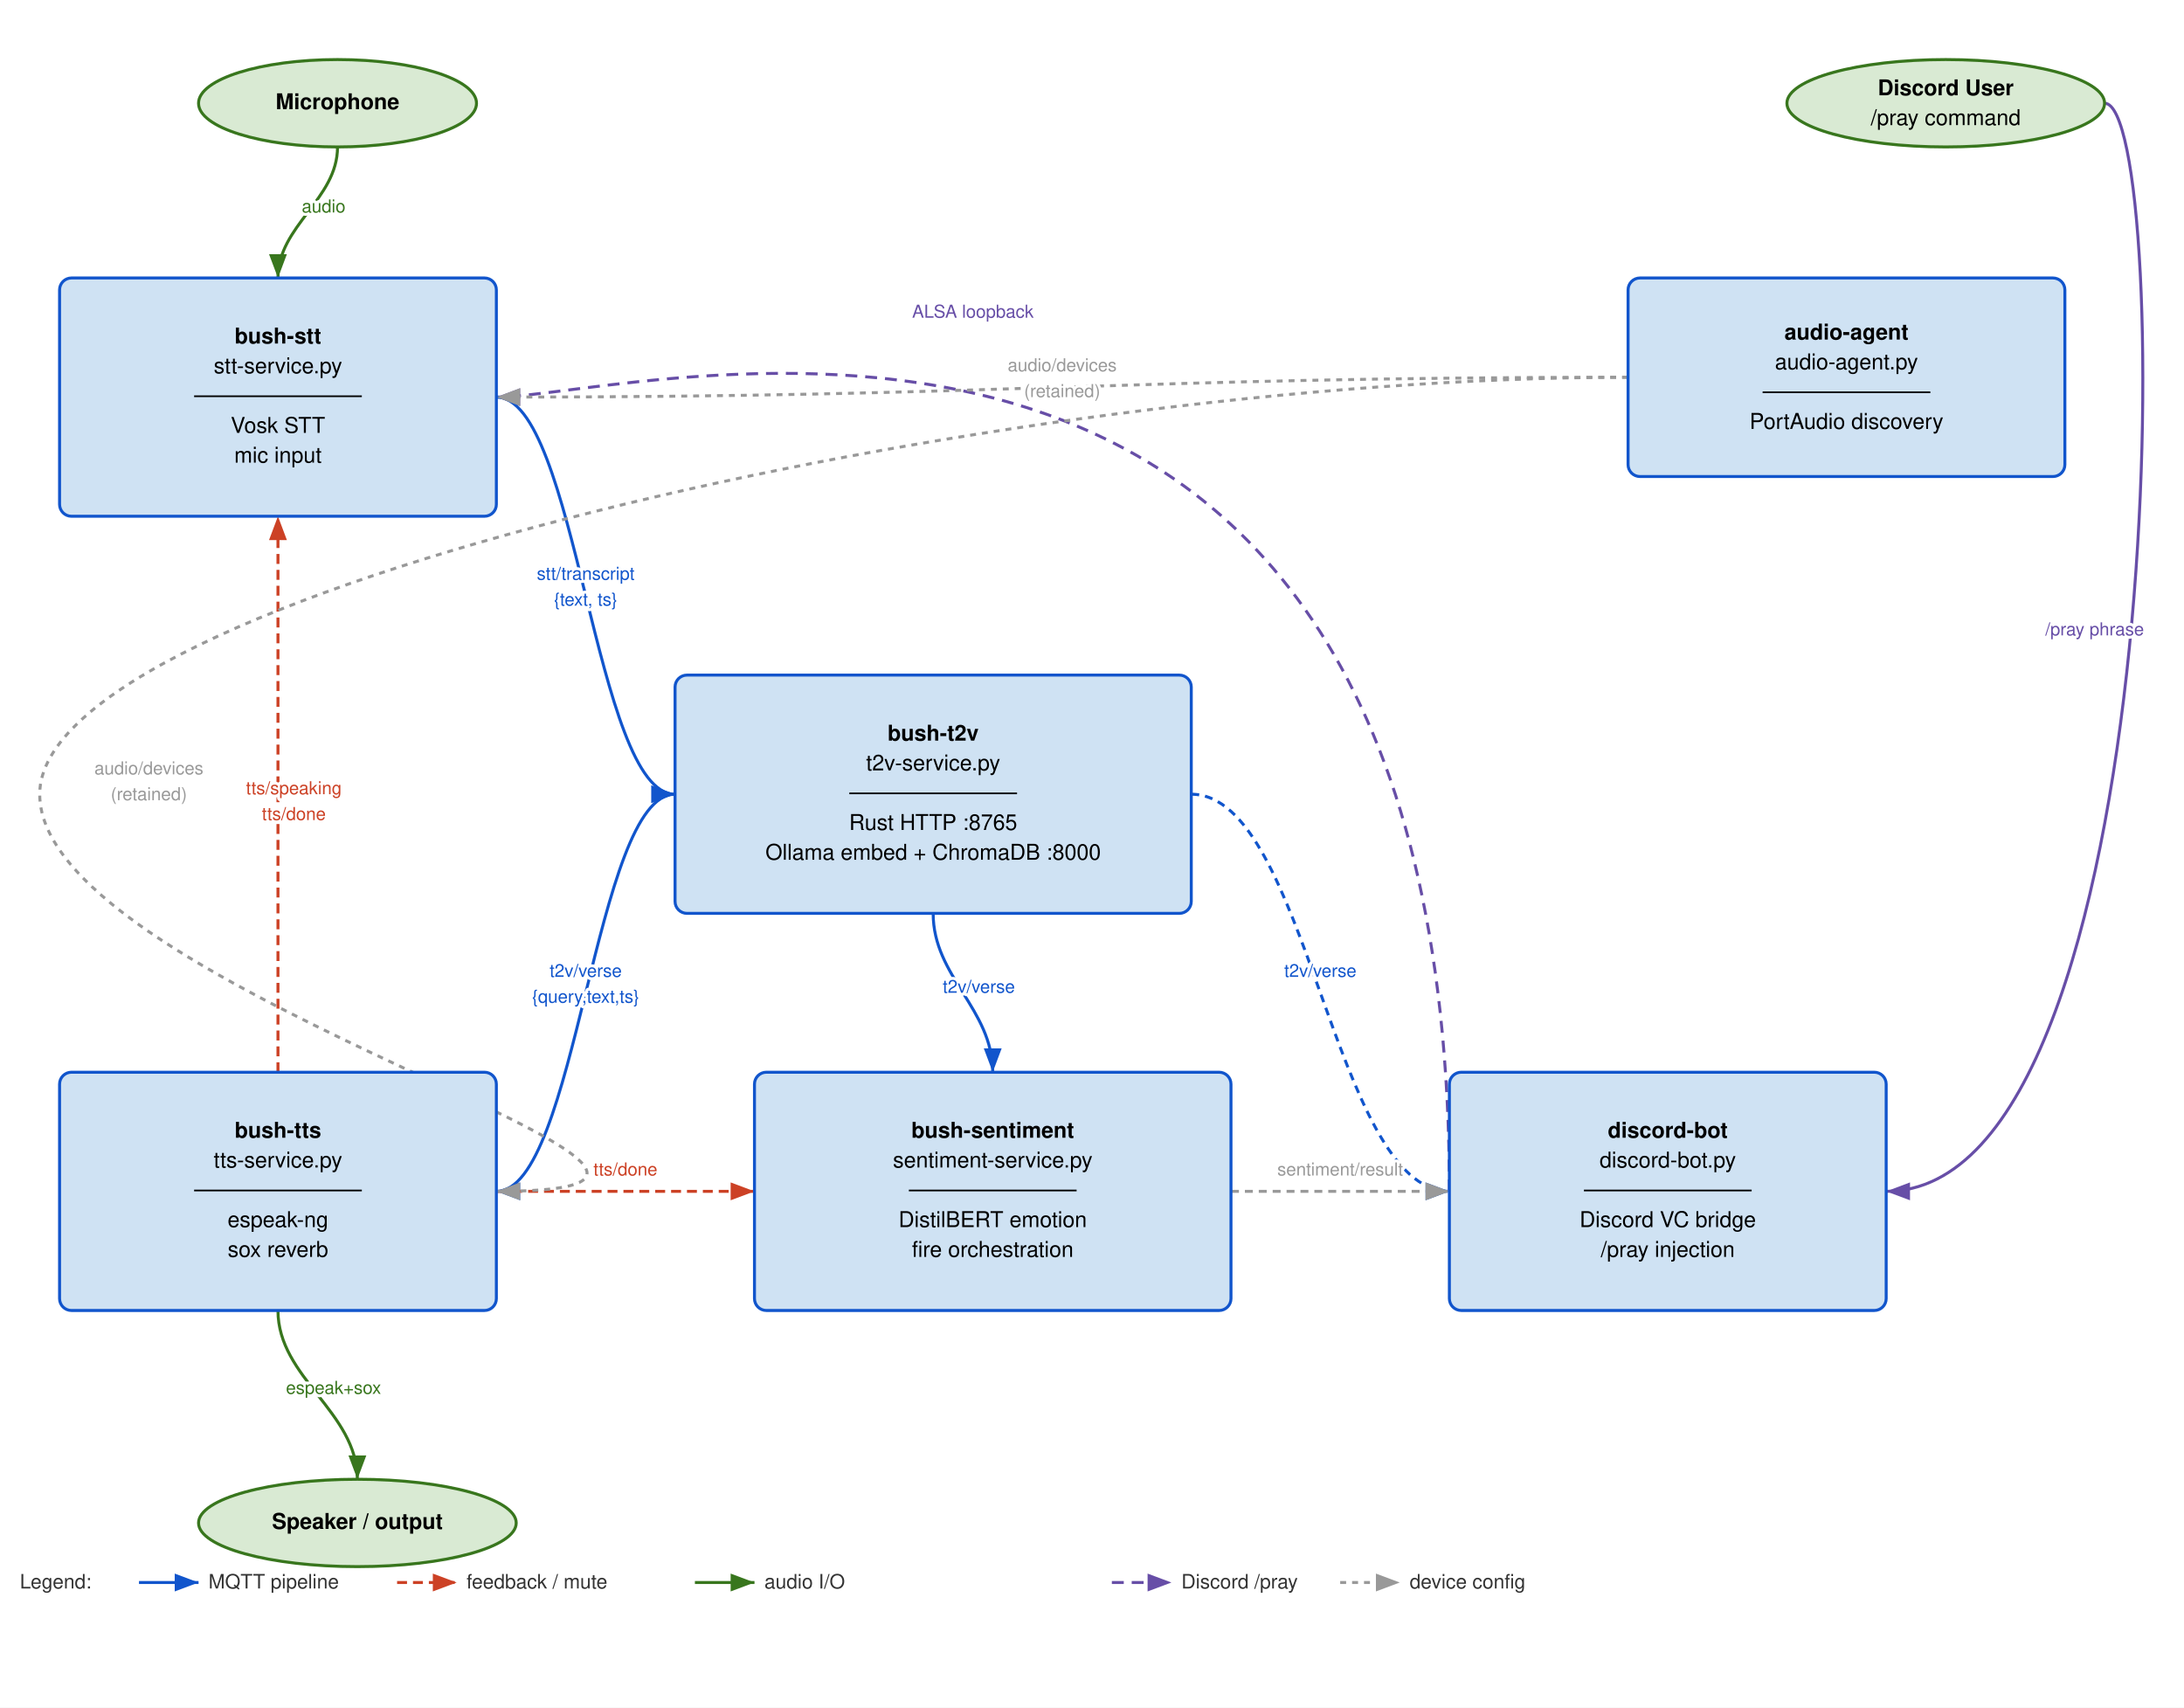
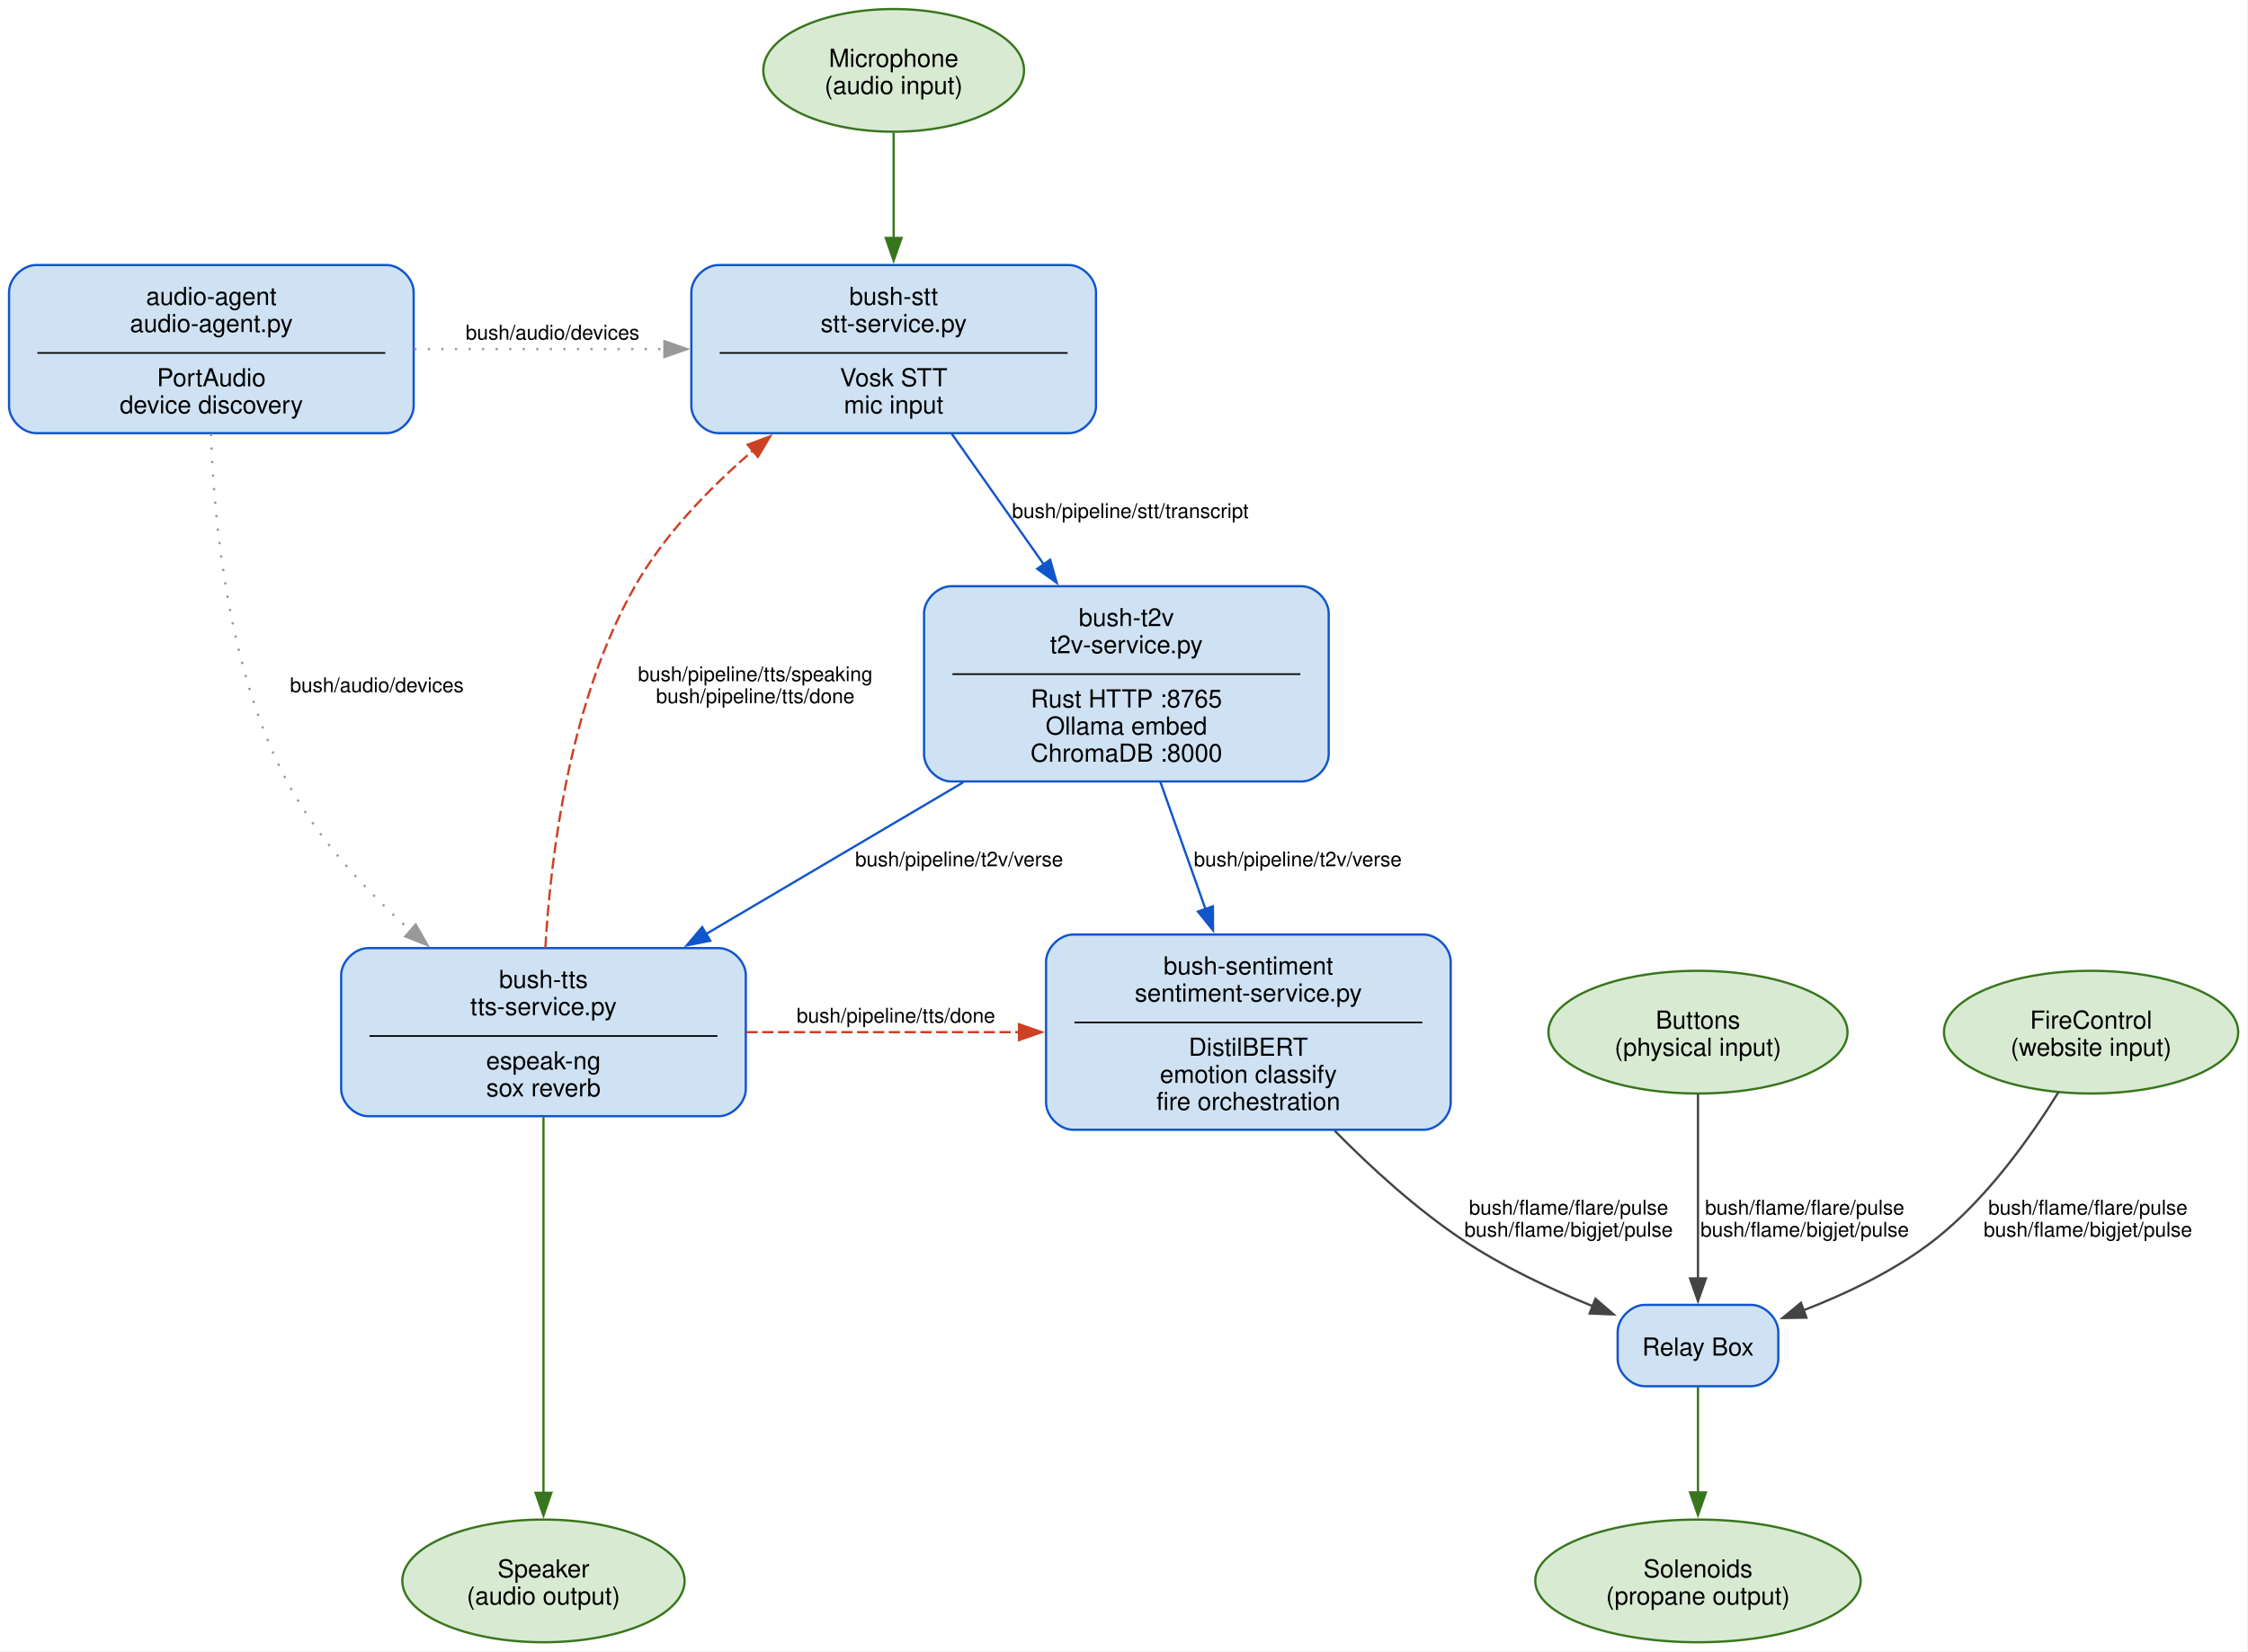
- <svg xmlns="http://www.w3.org/2000/svg" width="1100" height="860" viewBox="0 0 1100 860">
-   <defs>
-     <marker id="arrow-999999" markerWidth="8" markerHeight="6" refX="8" refY="3" orient="auto">
-       <polygon points="0 0, 8 3, 0 6" fill="#999999" />
-     </marker>
-     <marker id="arrow-1155cc" markerWidth="8" markerHeight="6" refX="8" refY="3" orient="auto">
-       <polygon points="0 0, 8 3, 0 6" fill="#1155cc" />
-     </marker>
-     <marker id="arrow-674ea7" markerWidth="8" markerHeight="6" refX="8" refY="3" orient="auto">
-       <polygon points="0 0, 8 3, 0 6" fill="#674ea7" />
-     </marker>
-     <marker id="arrow-38761d" markerWidth="8" markerHeight="6" refX="8" refY="3" orient="auto">
-       <polygon points="0 0, 8 3, 0 6" fill="#38761d" />
-     </marker>
-     <marker id="arrow-cc4125" markerWidth="8" markerHeight="6" refX="8" refY="3" orient="auto">
-       <polygon points="0 0, 8 3, 0 6" fill="#cc4125" />
-     </marker>
-   </defs>
-   <rect width="1100" height="860" fill="white" />
-   <text x="10" y="800" font-family="Helvetica,Arial,sans-serif" font-size="10" fill="#333">Legend:</text>
-   <line x1="70" y1="797" x2="100" y2="797" stroke="#1155cc" stroke-width="1.5" marker-end="url(#arrow-1155cc)" />
-   <text x="105" y="800" font-family="Helvetica,Arial,sans-serif" font-size="10" fill="#333">MQTT pipeline</text>
-   <line x1="200" y1="797" x2="230" y2="797" stroke="#cc4125" stroke-width="1.5" stroke-dasharray="5,3" marker-end="url(#arrow-cc4125)" />
-   <text x="235" y="800" font-family="Helvetica,Arial,sans-serif" font-size="10" fill="#333">feedback / mute</text>
-   <line x1="350" y1="797" x2="380" y2="797" stroke="#38761d" stroke-width="1.5" marker-end="url(#arrow-38761d)" />
-   <text x="385" y="800" font-family="Helvetica,Arial,sans-serif" font-size="10" fill="#333">audio I/O</text>
-   <line x1="560" y1="797" x2="590" y2="797" stroke="#674ea7" stroke-width="1.5" stroke-dasharray="6,4" marker-end="url(#arrow-674ea7)" />
-   <text x="595" y="800" font-family="Helvetica,Arial,sans-serif" font-size="10" fill="#333">Discord /pray</text>
-   <line x1="675" y1="797" x2="705" y2="797" stroke="#999999" stroke-width="1.5" stroke-dasharray="3,3" marker-end="url(#arrow-999999)" />
-   <text x="710" y="800" font-family="Helvetica,Arial,sans-serif" font-size="10" fill="#333">device config</text>
-   <path d="M 170 74 C 170 100.4 140 113.6 140 140" fill="none" stroke="#38761d" stroke-width="1.5" marker-end="url(#arrow-38761d)" />
-   <text x="163" y="107" text-anchor="middle" font-family="Helvetica,Arial,sans-serif" font-size="9" fill="#38761d" paint-order="stroke" stroke="white" stroke-width="3" stroke-linejoin="round">audio</text>
-   <path d="M 140 660 C 140 694.0 180 711.0 180 745" fill="none" stroke="#38761d" stroke-width="1.5" marker-end="url(#arrow-38761d)" />
-   <text x="168" y="702" text-anchor="middle" font-family="Helvetica,Arial,sans-serif" font-size="9" fill="#38761d" paint-order="stroke" stroke="white" stroke-width="3" stroke-linejoin="round">espeak+sox</text>
-   <path d="M 1060 52 C 1095 52 1095 600 950 600" fill="none" stroke="#674ea7" stroke-width="1.5" marker-end="url(#arrow-674ea7)" />
-   <text x="1055" y="320" text-anchor="middle" font-family="Helvetica,Arial,sans-serif" font-size="9" fill="#674ea7" paint-order="stroke" stroke="white" stroke-width="3" stroke-linejoin="round">/pray phrase</text>
-   <path d="M 730 600 C 730 80 320 200 250 200" fill="none" stroke="#674ea7" stroke-width="1.5" stroke-dasharray="6,4" marker-end="url(#arrow-674ea7)" />
-   <text x="490" y="160" text-anchor="middle" font-family="Helvetica,Arial,sans-serif" font-size="9" fill="#674ea7" paint-order="stroke" stroke="white" stroke-width="3" stroke-linejoin="round">ALSA loopback</text>
-   <path d="M 250 200 C 290.5 200 299.5 400 340 400" fill="none" stroke="#1155cc" stroke-width="1.5" marker-end="url(#arrow-1155cc)" />
-   <text x="295" y="292" text-anchor="middle" font-family="Helvetica,Arial,sans-serif" font-size="9" fill="#1155cc" paint-order="stroke" stroke="white" stroke-width="3" stroke-linejoin="round">stt/transcript</text>
-   <text x="295" y="305" text-anchor="middle" font-family="Helvetica,Arial,sans-serif" font-size="9" fill="#1155cc" paint-order="stroke" stroke="white" stroke-width="3" stroke-linejoin="round">{text, ts}</text>
-   <path d="M 340 400 C 299.5 400 290.5 600 250 600" fill="none" stroke="#1155cc" stroke-width="1.5" marker-end="url(#arrow-1155cc)" />
-   <text x="295" y="492" text-anchor="middle" font-family="Helvetica,Arial,sans-serif" font-size="9" fill="#1155cc" paint-order="stroke" stroke="white" stroke-width="3" stroke-linejoin="round">t2v/verse</text>
-   <text x="295" y="505" text-anchor="middle" font-family="Helvetica,Arial,sans-serif" font-size="9" fill="#1155cc" paint-order="stroke" stroke="white" stroke-width="3" stroke-linejoin="round">{query,text,ts}</text>
-   <path d="M 470 460 C 470 492.0 500 508.0 500 540" fill="none" stroke="#1155cc" stroke-width="1.5" marker-end="url(#arrow-1155cc)" />
-   <text x="493" y="500" text-anchor="middle" font-family="Helvetica,Arial,sans-serif" font-size="9" fill="#1155cc" paint-order="stroke" stroke="white" stroke-width="3" stroke-linejoin="round">t2v/verse</text>
-   <path d="M 600 400 C 658.5 400 671.5 600 730 600" fill="none" stroke="#1155cc" stroke-width="1.5" stroke-dasharray="4,3" marker-end="url(#arrow-1155cc)" />
-   <text x="665" y="492" text-anchor="middle" font-family="Helvetica,Arial,sans-serif" font-size="9" fill="#1155cc" paint-order="stroke" stroke="white" stroke-width="3" stroke-linejoin="round">t2v/verse</text>
-   <path d="M 140 540 C 140 428.0 140 372.0 140 260" fill="none" stroke="#cc4125" stroke-width="1.5" stroke-dasharray="5,3" marker-end="url(#arrow-cc4125)" />
-   <text x="148" y="400" text-anchor="middle" font-family="Helvetica,Arial,sans-serif" font-size="9" fill="#cc4125" paint-order="stroke" stroke="white" stroke-width="3" stroke-linejoin="round">tts/speaking</text>
-   <text x="148" y="413" text-anchor="middle" font-family="Helvetica,Arial,sans-serif" font-size="9" fill="#cc4125" paint-order="stroke" stroke="white" stroke-width="3" stroke-linejoin="round">tts/done</text>
-   <path d="M 250 600 C 308.5 600 321.5 600 380 600" fill="none" stroke="#cc4125" stroke-width="1.5" stroke-dasharray="5,3" marker-end="url(#arrow-cc4125)" />
-   <text x="315" y="592" text-anchor="middle" font-family="Helvetica,Arial,sans-serif" font-size="9" fill="#cc4125" paint-order="stroke" stroke="white" stroke-width="3" stroke-linejoin="round">tts/done</text>
-   <path d="M 620 600 C 669.5 600 680.5 600 730 600" fill="none" stroke="#999999" stroke-width="1.5" stroke-dasharray="4,3" marker-end="url(#arrow-999999)" />
-   <text x="675" y="592" text-anchor="middle" font-family="Helvetica,Arial,sans-serif" font-size="9" fill="#999999" paint-order="stroke" stroke="white" stroke-width="3" stroke-linejoin="round">sentiment/result</text>
-   <path d="M 820 190 C 563.5 190 506.5 200 250 200" fill="none" stroke="#999999" stroke-width="1.5" stroke-dasharray="3,3" marker-end="url(#arrow-999999)" />
-   <text x="535" y="187" text-anchor="middle" font-family="Helvetica,Arial,sans-serif" font-size="9" fill="#999999" paint-order="stroke" stroke="white" stroke-width="3" stroke-linejoin="round">audio/devices</text>
-   <text x="535" y="200" text-anchor="middle" font-family="Helvetica,Arial,sans-serif" font-size="9" fill="#999999" paint-order="stroke" stroke="white" stroke-width="3" stroke-linejoin="round">(retained)</text>
-   <path d="M 820 190 C 500 190 20 300 20 400 C 20 500 430 600 250 600" fill="none" stroke="#999999" stroke-width="1.5" stroke-dasharray="3,3" marker-end="url(#arrow-999999)" />
-   <text x="75" y="390" text-anchor="middle" font-family="Helvetica,Arial,sans-serif" font-size="9" fill="#999999" paint-order="stroke" stroke="white" stroke-width="3" stroke-linejoin="round">audio/devices</text>
-   <text x="75" y="403" text-anchor="middle" font-family="Helvetica,Arial,sans-serif" font-size="9" fill="#999999" paint-order="stroke" stroke="white" stroke-width="3" stroke-linejoin="round">(retained)</text>
-   <ellipse cx="170" cy="52" rx="70" ry="22" fill="#d9ead3" stroke="#38761d" stroke-width="1.5" />
-   <text x="170" y="55" text-anchor="middle" font-family="Helvetica,Arial,sans-serif" font-size="11" font-weight="bold">Microphone</text>
-   <ellipse cx="980" cy="52" rx="80" ry="22" fill="#d9ead3" stroke="#38761d" stroke-width="1.5" />
-   <text x="980" y="48" text-anchor="middle" font-family="Helvetica,Arial,sans-serif" font-size="11" font-weight="bold">Discord User</text>
-   <text x="980" y="63" text-anchor="middle" font-family="Helvetica,Arial,sans-serif" font-size="11">/pray command</text>
-   <rect x="30" y="140" width="220" height="120" rx="6" ry="6" fill="#cfe2f3" stroke="#1155cc" stroke-width="1.5" />
-   <text x="140" y="173" text-anchor="middle" font-family="Helvetica,Arial,sans-serif" font-size="11" font-weight="bold">bush-stt</text>
-   <text x="140" y="188" text-anchor="middle" font-family="Helvetica,Arial,sans-serif" font-size="11">stt-service.py</text>
-   <text x="140" y="203" text-anchor="middle" font-family="monospace" font-size="10">──────────────</text>
-   <text x="140" y="218" text-anchor="middle" font-family="Helvetica,Arial,sans-serif" font-size="11">Vosk STT</text>
-   <text x="140" y="233" text-anchor="middle" font-family="Helvetica,Arial,sans-serif" font-size="11">mic input</text>
-   <rect x="820" y="140" width="220" height="100" rx="6" ry="6" fill="#cfe2f3" stroke="#1155cc" stroke-width="1.5" />
-   <text x="930" y="171" text-anchor="middle" font-family="Helvetica,Arial,sans-serif" font-size="11" font-weight="bold">audio-agent</text>
-   <text x="930" y="186" text-anchor="middle" font-family="Helvetica,Arial,sans-serif" font-size="11">audio-agent.py</text>
-   <text x="930" y="201" text-anchor="middle" font-family="monospace" font-size="10">──────────────</text>
-   <text x="930" y="216" text-anchor="middle" font-family="Helvetica,Arial,sans-serif" font-size="11">PortAudio discovery</text>
-   <rect x="340" y="340" width="260" height="120" rx="6" ry="6" fill="#cfe2f3" stroke="#1155cc" stroke-width="1.5" />
-   <text x="470" y="373" text-anchor="middle" font-family="Helvetica,Arial,sans-serif" font-size="11" font-weight="bold">bush-t2v</text>
-   <text x="470" y="388" text-anchor="middle" font-family="Helvetica,Arial,sans-serif" font-size="11">t2v-service.py</text>
-   <text x="470" y="403" text-anchor="middle" font-family="monospace" font-size="10">──────────────</text>
-   <text x="470" y="418" text-anchor="middle" font-family="Helvetica,Arial,sans-serif" font-size="11">Rust HTTP :8765</text>
-   <text x="470" y="433" text-anchor="middle" font-family="Helvetica,Arial,sans-serif" font-size="11">Ollama embed + ChromaDB :8000</text>
-   <rect x="30" y="540" width="220" height="120" rx="6" ry="6" fill="#cfe2f3" stroke="#1155cc" stroke-width="1.5" />
-   <text x="140" y="573" text-anchor="middle" font-family="Helvetica,Arial,sans-serif" font-size="11" font-weight="bold">bush-tts</text>
-   <text x="140" y="588" text-anchor="middle" font-family="Helvetica,Arial,sans-serif" font-size="11">tts-service.py</text>
-   <text x="140" y="603" text-anchor="middle" font-family="monospace" font-size="10">──────────────</text>
-   <text x="140" y="618" text-anchor="middle" font-family="Helvetica,Arial,sans-serif" font-size="11">espeak-ng</text>
-   <text x="140" y="633" text-anchor="middle" font-family="Helvetica,Arial,sans-serif" font-size="11">sox reverb</text>
-   <rect x="380" y="540" width="240" height="120" rx="6" ry="6" fill="#cfe2f3" stroke="#1155cc" stroke-width="1.5" />
-   <text x="500" y="573" text-anchor="middle" font-family="Helvetica,Arial,sans-serif" font-size="11" font-weight="bold">bush-sentiment</text>
-   <text x="500" y="588" text-anchor="middle" font-family="Helvetica,Arial,sans-serif" font-size="11">sentiment-service.py</text>
-   <text x="500" y="603" text-anchor="middle" font-family="monospace" font-size="10">──────────────</text>
-   <text x="500" y="618" text-anchor="middle" font-family="Helvetica,Arial,sans-serif" font-size="11">DistilBERT emotion</text>
-   <text x="500" y="633" text-anchor="middle" font-family="Helvetica,Arial,sans-serif" font-size="11">fire orchestration</text>
-   <rect x="730" y="540" width="220" height="120" rx="6" ry="6" fill="#cfe2f3" stroke="#1155cc" stroke-width="1.5" />
-   <text x="840" y="573" text-anchor="middle" font-family="Helvetica,Arial,sans-serif" font-size="11" font-weight="bold">discord-bot</text>
-   <text x="840" y="588" text-anchor="middle" font-family="Helvetica,Arial,sans-serif" font-size="11">discord-bot.py</text>
-   <text x="840" y="603" text-anchor="middle" font-family="monospace" font-size="10">──────────────</text>
-   <text x="840" y="618" text-anchor="middle" font-family="Helvetica,Arial,sans-serif" font-size="11">Discord VC bridge</text>
-   <text x="840" y="633" text-anchor="middle" font-family="Helvetica,Arial,sans-serif" font-size="11">/pray injection</text>
-   <ellipse cx="180" cy="767" rx="80" ry="22" fill="#d9ead3" stroke="#38761d" stroke-width="1.5" />
-   <text x="180" y="770" text-anchor="middle" font-family="Helvetica,Arial,sans-serif" font-size="11" font-weight="bold">Speaker / output</text>
+ <svg xmlns="http://www.w3.org/2000/svg" width="995pt" height="731pt" viewBox="0.00 0.00 995.00 731.00">
+   <g id="graph0" class="graph" transform="scale(1 1) rotate(0) translate(4 726.81)">
+     <polygon fill="white" stroke="none" points="-4,4 -4,-726.81 990.67,-726.81 990.67,4 -4,4" />
+     <g id="node1" class="node">
+       <ellipse fill="#d9ead3" stroke="#38761d" cx="391.55" cy="-695.66" rx="57.7" ry="27.15" />
+       <text xml:space="preserve" text-anchor="middle" x="391.55" y="-697.21" font-family="Helvetica,sans-Serif" font-size="11.00">Microphone</text>
+       <text xml:space="preserve" text-anchor="middle" x="391.55" y="-685.21" font-family="Helvetica,sans-Serif" font-size="11.00">(audio input)</text>
+     </g>
+     <g id="node6" class="node">
+       <path fill="#cfe2f3" stroke="#1155cc" d="M469.1,-609.51C469.1,-609.51 314,-609.51 314,-609.51 308,-609.51 302,-603.51 302,-597.51 302,-597.51 302,-547.11 302,-547.11 302,-541.11 308,-535.11 314,-535.11 314,-535.11 469.1,-535.11 469.1,-535.11 475.1,-535.11 481.1,-541.11 481.1,-547.11 481.1,-547.11 481.1,-597.51 481.1,-597.51 481.1,-603.51 475.1,-609.51 469.1,-609.51" />
+       <text xml:space="preserve" text-anchor="middle" x="391.55" y="-591.86" font-family="Helvetica,sans-Serif" font-size="11.00">bush-stt</text>
+       <text xml:space="preserve" text-anchor="middle" x="391.55" y="-579.86" font-family="Helvetica,sans-Serif" font-size="11.00">stt-service.py</text>
+       <text xml:space="preserve" text-anchor="middle" x="391.55" y="-567.86" font-family="Helvetica,sans-Serif" font-size="11.00">──────────────</text>
+       <text xml:space="preserve" text-anchor="middle" x="391.55" y="-555.86" font-family="Helvetica,sans-Serif" font-size="11.00">Vosk STT</text>
+       <text xml:space="preserve" text-anchor="middle" x="391.55" y="-543.86" font-family="Helvetica,sans-Serif" font-size="11.00">mic input</text>
+     </g>
+     <g id="edge1" class="edge">
+       <path fill="none" stroke="#38761d" d="M391.55,-668.03C391.55,-654.33 391.55,-637.21 391.55,-621.3" />
+       <polygon fill="#38761d" stroke="#38761d" points="395.05,-621.51 391.55,-611.51 388.05,-621.51 395.05,-621.51" />
+     </g>
+     <g id="node2" class="node">
+       <ellipse fill="#d9ead3" stroke="#38761d" cx="236.55" cy="-27.15" rx="62.47" ry="27.15" />
+       <text xml:space="preserve" text-anchor="middle" x="236.55" y="-28.7" font-family="Helvetica,sans-Serif" font-size="11.00">Speaker</text>
+       <text xml:space="preserve" text-anchor="middle" x="236.55" y="-16.7" font-family="Helvetica,sans-Serif" font-size="11.00">(audio output)</text>
+     </g>
+     <g id="node3" class="node">
+       <ellipse fill="#d9ead3" stroke="#38761d" cx="747.55" cy="-27.15" rx="72.02" ry="27.15" />
+       <text xml:space="preserve" text-anchor="middle" x="747.55" y="-28.7" font-family="Helvetica,sans-Serif" font-size="11.00">Solenoids</text>
+       <text xml:space="preserve" text-anchor="middle" x="747.55" y="-16.7" font-family="Helvetica,sans-Serif" font-size="11.00">(propane output)</text>
+     </g>
+     <g id="node4" class="node">
+       <ellipse fill="#d9ead3" stroke="#38761d" cx="747.55" cy="-270.01" rx="66.19" ry="27.15" />
+       <text xml:space="preserve" text-anchor="middle" x="747.55" y="-271.56" font-family="Helvetica,sans-Serif" font-size="11.00">Buttons</text>
+       <text xml:space="preserve" text-anchor="middle" x="747.55" y="-259.56" font-family="Helvetica,sans-Serif" font-size="11.00">(physical input)</text>
+     </g>
+     <g id="node11" class="node">
+       <path fill="#cfe2f3" stroke="#1155cc" d="M771.1,-149.31C771.1,-149.31 724,-149.31 724,-149.31 718,-149.31 712,-143.31 712,-137.31 712,-137.31 712,-125.31 712,-125.31 712,-119.31 718,-113.31 724,-113.31 724,-113.31 771.1,-113.31 771.1,-113.31 777.1,-113.31 783.1,-119.31 783.1,-125.31 783.1,-125.31 783.1,-137.31 783.1,-137.31 783.1,-143.31 777.1,-149.31 771.1,-149.31" />
+       <text xml:space="preserve" text-anchor="middle" x="747.55" y="-126.86" font-family="Helvetica,sans-Serif" font-size="11.00">Relay Box</text>
+     </g>
+     <g id="edge10" class="edge">
+       <path fill="none" stroke="#444444" d="M747.55,-242.65C747.55,-219.15 747.55,-184.85 747.55,-160.74" />
+       <polygon fill="#444444" stroke="#444444" points="751.05,-161.01 747.55,-151.01 744.05,-161.01 751.05,-161.01" />
+       <text xml:space="preserve" text-anchor="middle" x="794.8" y="-189.26" font-family="Helvetica,sans-Serif" font-size="9.00">bush/flame/flare/pulse</text>
+       <text xml:space="preserve" text-anchor="middle" x="794.8" y="-179.51" font-family="Helvetica,sans-Serif" font-size="9.00">bush/flame/bigjet/pulse</text>
+     </g>
+     <g id="node5" class="node">
+       <ellipse fill="#d9ead3" stroke="#38761d" cx="921.55" cy="-270.01" rx="65.12" ry="27.15" />
+       <text xml:space="preserve" text-anchor="middle" x="921.55" y="-271.56" font-family="Helvetica,sans-Serif" font-size="11.00">FireControl</text>
+       <text xml:space="preserve" text-anchor="middle" x="921.55" y="-259.56" font-family="Helvetica,sans-Serif" font-size="11.00">(website input)</text>
+     </g>
+     <g id="edge9" class="edge">
+       <path fill="none" stroke="#444444" d="M907.11,-243.46C894.77,-223.53 875.41,-196.29 852.55,-178.31 835.34,-164.77 813.53,-154.37 794.25,-146.91" />
+       <polygon fill="#444444" stroke="#444444" points="795.56,-143.66 784.97,-143.49 793.14,-150.23 795.56,-143.66" />
+       <text xml:space="preserve" text-anchor="middle" x="920.15" y="-189.26" font-family="Helvetica,sans-Serif" font-size="9.00">bush/flame/flare/pulse</text>
+       <text xml:space="preserve" text-anchor="middle" x="920.15" y="-179.51" font-family="Helvetica,sans-Serif" font-size="9.00">bush/flame/bigjet/pulse</text>
+     </g>
+     <g id="node7" class="node">
+       <path fill="#cfe2f3" stroke="#1155cc" d="M572.1,-467.36C572.1,-467.36 417,-467.36 417,-467.36 411,-467.36 405,-461.36 405,-455.36 405,-455.36 405,-392.96 405,-392.96 405,-386.96 411,-380.96 417,-380.96 417,-380.96 572.1,-380.96 572.1,-380.96 578.1,-380.96 584.1,-386.96 584.1,-392.96 584.1,-392.96 584.1,-455.36 584.1,-455.36 584.1,-461.36 578.1,-467.36 572.1,-467.36" />
+       <text xml:space="preserve" text-anchor="middle" x="494.55" y="-449.71" font-family="Helvetica,sans-Serif" font-size="11.00">bush-t2v</text>
+       <text xml:space="preserve" text-anchor="middle" x="494.55" y="-437.71" font-family="Helvetica,sans-Serif" font-size="11.00">t2v-service.py</text>
+       <text xml:space="preserve" text-anchor="middle" x="494.55" y="-425.71" font-family="Helvetica,sans-Serif" font-size="11.00">──────────────</text>
+       <text xml:space="preserve" text-anchor="middle" x="494.55" y="-413.71" font-family="Helvetica,sans-Serif" font-size="11.00">Rust HTTP :8765</text>
+       <text xml:space="preserve" text-anchor="middle" x="494.55" y="-401.71" font-family="Helvetica,sans-Serif" font-size="11.00">Ollama embed</text>
+       <text xml:space="preserve" text-anchor="middle" x="494.55" y="-389.71" font-family="Helvetica,sans-Serif" font-size="11.00">ChromaDB :8000</text>
+     </g>
+     <g id="edge3" class="edge">
+       <path fill="none" stroke="#1155cc" d="M417.28,-534.8C429.62,-517.29 444.62,-496.01 458.11,-476.87" />
+       <polygon fill="#1155cc" stroke="#1155cc" points="460.82,-479.09 463.72,-468.9 455.1,-475.06 460.82,-479.09" />
+       <text xml:space="preserve" text-anchor="middle" x="496.3" y="-497.56" font-family="Helvetica,sans-Serif" font-size="9.00">bush/pipeline/stt/transcript</text>
+     </g>
+     <g id="node8" class="node">
+       <path fill="#cfe2f3" stroke="#1155cc" d="M314.1,-307.21C314.1,-307.21 159,-307.21 159,-307.21 153,-307.21 147,-301.21 147,-295.21 147,-295.21 147,-244.81 147,-244.81 147,-238.81 153,-232.81 159,-232.81 159,-232.81 314.1,-232.81 314.1,-232.81 320.1,-232.81 326.1,-238.81 326.1,-244.81 326.1,-244.81 326.1,-295.21 326.1,-295.21 326.1,-301.21 320.1,-307.21 314.1,-307.21" />
+       <text xml:space="preserve" text-anchor="middle" x="236.55" y="-289.56" font-family="Helvetica,sans-Serif" font-size="11.00">bush-tts</text>
+       <text xml:space="preserve" text-anchor="middle" x="236.55" y="-277.56" font-family="Helvetica,sans-Serif" font-size="11.00">tts-service.py</text>
+       <text xml:space="preserve" text-anchor="middle" x="236.55" y="-265.56" font-family="Helvetica,sans-Serif" font-size="11.00">──────────────</text>
+       <text xml:space="preserve" text-anchor="middle" x="236.55" y="-253.56" font-family="Helvetica,sans-Serif" font-size="11.00">espeak-ng</text>
+       <text xml:space="preserve" text-anchor="middle" x="236.55" y="-241.56" font-family="Helvetica,sans-Serif" font-size="11.00">sox reverb</text>
+     </g>
+     <g id="edge4" class="edge">
+       <path fill="none" stroke="#1155cc" d="M422.34,-380.57C386.78,-359.6 344.02,-334.38 308.49,-313.43" />
+       <polygon fill="#1155cc" stroke="#1155cc" points="310.37,-310.47 299.97,-308.41 306.81,-316.5 310.37,-310.47" />
+       <text xml:space="preserve" text-anchor="middle" x="420.54" y="-343.41" font-family="Helvetica,sans-Serif" font-size="9.00">bush/pipeline/t2v/verse</text>
+     </g>
+     <g id="node9" class="node">
+       <path fill="#cfe2f3" stroke="#1155cc" d="M626.1,-313.21C626.1,-313.21 471,-313.21 471,-313.21 465,-313.21 459,-307.21 459,-301.21 459,-301.21 459,-238.81 459,-238.81 459,-232.81 465,-226.81 471,-226.81 471,-226.81 626.1,-226.81 626.1,-226.81 632.1,-226.81 638.1,-232.81 638.1,-238.81 638.1,-238.81 638.1,-301.21 638.1,-301.21 638.1,-307.21 632.1,-313.21 626.1,-313.21" />
+       <text xml:space="preserve" text-anchor="middle" x="548.55" y="-295.56" font-family="Helvetica,sans-Serif" font-size="11.00">bush-sentiment</text>
+       <text xml:space="preserve" text-anchor="middle" x="548.55" y="-283.56" font-family="Helvetica,sans-Serif" font-size="11.00">sentiment-service.py</text>
+       <text xml:space="preserve" text-anchor="middle" x="548.55" y="-271.56" font-family="Helvetica,sans-Serif" font-size="11.00">──────────────</text>
+       <text xml:space="preserve" text-anchor="middle" x="548.55" y="-259.56" font-family="Helvetica,sans-Serif" font-size="11.00">DistilBERT</text>
+       <text xml:space="preserve" text-anchor="middle" x="548.55" y="-247.56" font-family="Helvetica,sans-Serif" font-size="11.00">emotion classify</text>
+       <text xml:space="preserve" text-anchor="middle" x="548.55" y="-235.56" font-family="Helvetica,sans-Serif" font-size="11.00">fire orchestration</text>
+     </g>
+     <g id="edge5" class="edge">
+       <path fill="none" stroke="#1155cc" d="M509.59,-380.77C515.8,-363.28 523.07,-342.81 529.63,-324.31" />
+       <polygon fill="#1155cc" stroke="#1155cc" points="532.85,-325.71 532.9,-315.11 526.25,-323.37 532.85,-325.71" />
+       <text xml:space="preserve" text-anchor="middle" x="570.42" y="-343.41" font-family="Helvetica,sans-Serif" font-size="9.00">bush/pipeline/t2v/verse</text>
+     </g>
+     <g id="edge2" class="edge">
+       <path fill="none" stroke="#38761d" d="M236.55,-232.43C236.55,-187.49 236.55,-111.62 236.55,-66.08" />
+       <polygon fill="#38761d" stroke="#38761d" points="240.05,-66.15 236.55,-56.15 233.05,-66.15 240.05,-66.15" />
+     </g>
+     <g id="edge6" class="edge">
+       <path fill="none" stroke="#cc4125" stroke-dasharray="5,2" d="M237.39,-307.39C239.78,-348.7 248.24,-416.87 277.05,-467.36 290.09,-490.21 309.93,-510.8 329.44,-527.51" />
+       <polygon fill="#cc4125" stroke="#cc4125" points="326.97,-530 336.9,-533.7 331.44,-524.62 326.97,-530" />
+       <text xml:space="preserve" text-anchor="middle" x="330.3" y="-425.36" font-family="Helvetica,sans-Serif" font-size="9.00">bush/pipeline/tts/speaking</text>
+       <text xml:space="preserve" text-anchor="middle" x="330.3" y="-415.61" font-family="Helvetica,sans-Serif" font-size="9.00">bush/pipeline/tts/done</text>
+     </g>
+     <g id="edge7" class="edge">
+       <path fill="none" stroke="#cc4125" stroke-dasharray="5,2" d="M326.37,-270.01C364.14,-270.01 408.26,-270.01 447.19,-270.01" />
+       <polygon fill="#cc4125" stroke="#cc4125" points="447.04,-273.51 457.04,-270.01 447.04,-266.51 447.04,-273.51" />
+       <text xml:space="preserve" text-anchor="middle" x="392.55" y="-274.21" font-family="Helvetica,sans-Serif" font-size="9.00">bush/pipeline/tts/done</text>
+     </g>
+     <g id="edge8" class="edge">
+       <path fill="none" stroke="#444444" d="M586.77,-226.35C603,-209.9 622.83,-191.84 643.05,-178.31 660.81,-166.42 682.16,-156.38 700.91,-148.75" />
+       <polygon fill="#444444" stroke="#444444" points="702.17,-152.01 710.19,-145.09 699.61,-145.5 702.17,-152.01" />
+       <text xml:space="preserve" text-anchor="middle" x="690.3" y="-189.26" font-family="Helvetica,sans-Serif" font-size="9.00">bush/flame/flare/pulse</text>
+       <text xml:space="preserve" text-anchor="middle" x="690.3" y="-179.51" font-family="Helvetica,sans-Serif" font-size="9.00">bush/flame/bigjet/pulse</text>
+     </g>
+     <g id="node10" class="node">
+       <path fill="#cfe2f3" stroke="#1155cc" d="M167.1,-609.51C167.1,-609.51 12,-609.51 12,-609.51 6,-609.51 0,-603.51 0,-597.51 0,-597.51 0,-547.11 0,-547.11 0,-541.11 6,-535.11 12,-535.11 12,-535.11 167.1,-535.11 167.1,-535.11 173.1,-535.11 179.1,-541.11 179.1,-547.11 179.1,-547.11 179.1,-597.51 179.1,-597.51 179.1,-603.51 173.1,-609.51 167.1,-609.51" />
+       <text xml:space="preserve" text-anchor="middle" x="89.55" y="-591.86" font-family="Helvetica,sans-Serif" font-size="11.00">audio-agent</text>
+       <text xml:space="preserve" text-anchor="middle" x="89.55" y="-579.86" font-family="Helvetica,sans-Serif" font-size="11.00">audio-agent.py</text>
+       <text xml:space="preserve" text-anchor="middle" x="89.55" y="-567.86" font-family="Helvetica,sans-Serif" font-size="11.00">──────────────</text>
+       <text xml:space="preserve" text-anchor="middle" x="89.55" y="-555.86" font-family="Helvetica,sans-Serif" font-size="11.00">PortAudio</text>
+       <text xml:space="preserve" text-anchor="middle" x="89.55" y="-543.86" font-family="Helvetica,sans-Serif" font-size="11.00">device discovery</text>
+     </g>
+     <g id="edge12" class="edge">
+       <path fill="none" stroke="#999999" stroke-dasharray="1,5" d="M179.34,-572.31C214.17,-572.31 254.23,-572.31 290.1,-572.31" />
+       <polygon fill="#999999" stroke="#999999" points="290.07,-575.81 300.07,-572.31 290.07,-568.81 290.07,-575.81" />
+       <text xml:space="preserve" text-anchor="middle" x="240.55" y="-576.51" font-family="Helvetica,sans-Serif" font-size="9.00">bush/audio/devices</text>
+     </g>
+     <g id="edge13" class="edge">
+       <path fill="none" stroke="#999999" stroke-dasharray="1,5" d="M89.4,-534.79C90.69,-494.8 97.1,-429.87 123.05,-380.96 136.32,-355.93 157.35,-333.21 177.72,-315" />
+       <polygon fill="#999999" stroke="#999999" points="179.99,-317.67 185.25,-308.47 175.4,-312.38 179.99,-317.67" />
+       <text xml:space="preserve" text-anchor="middle" x="162.8" y="-420.48" font-family="Helvetica,sans-Serif" font-size="9.00">bush/audio/devices</text>
+     </g>
+     <g id="edge11" class="edge">
+       <path fill="none" stroke="#38761d" d="M747.55,-112.98C747.55,-100.15 747.55,-82.19 747.55,-66.09" />
+       <polygon fill="#38761d" stroke="#38761d" points="751.05,-66.31 747.55,-56.31 744.05,-66.31 751.05,-66.31" />
+     </g>
+   </g>
</svg>
